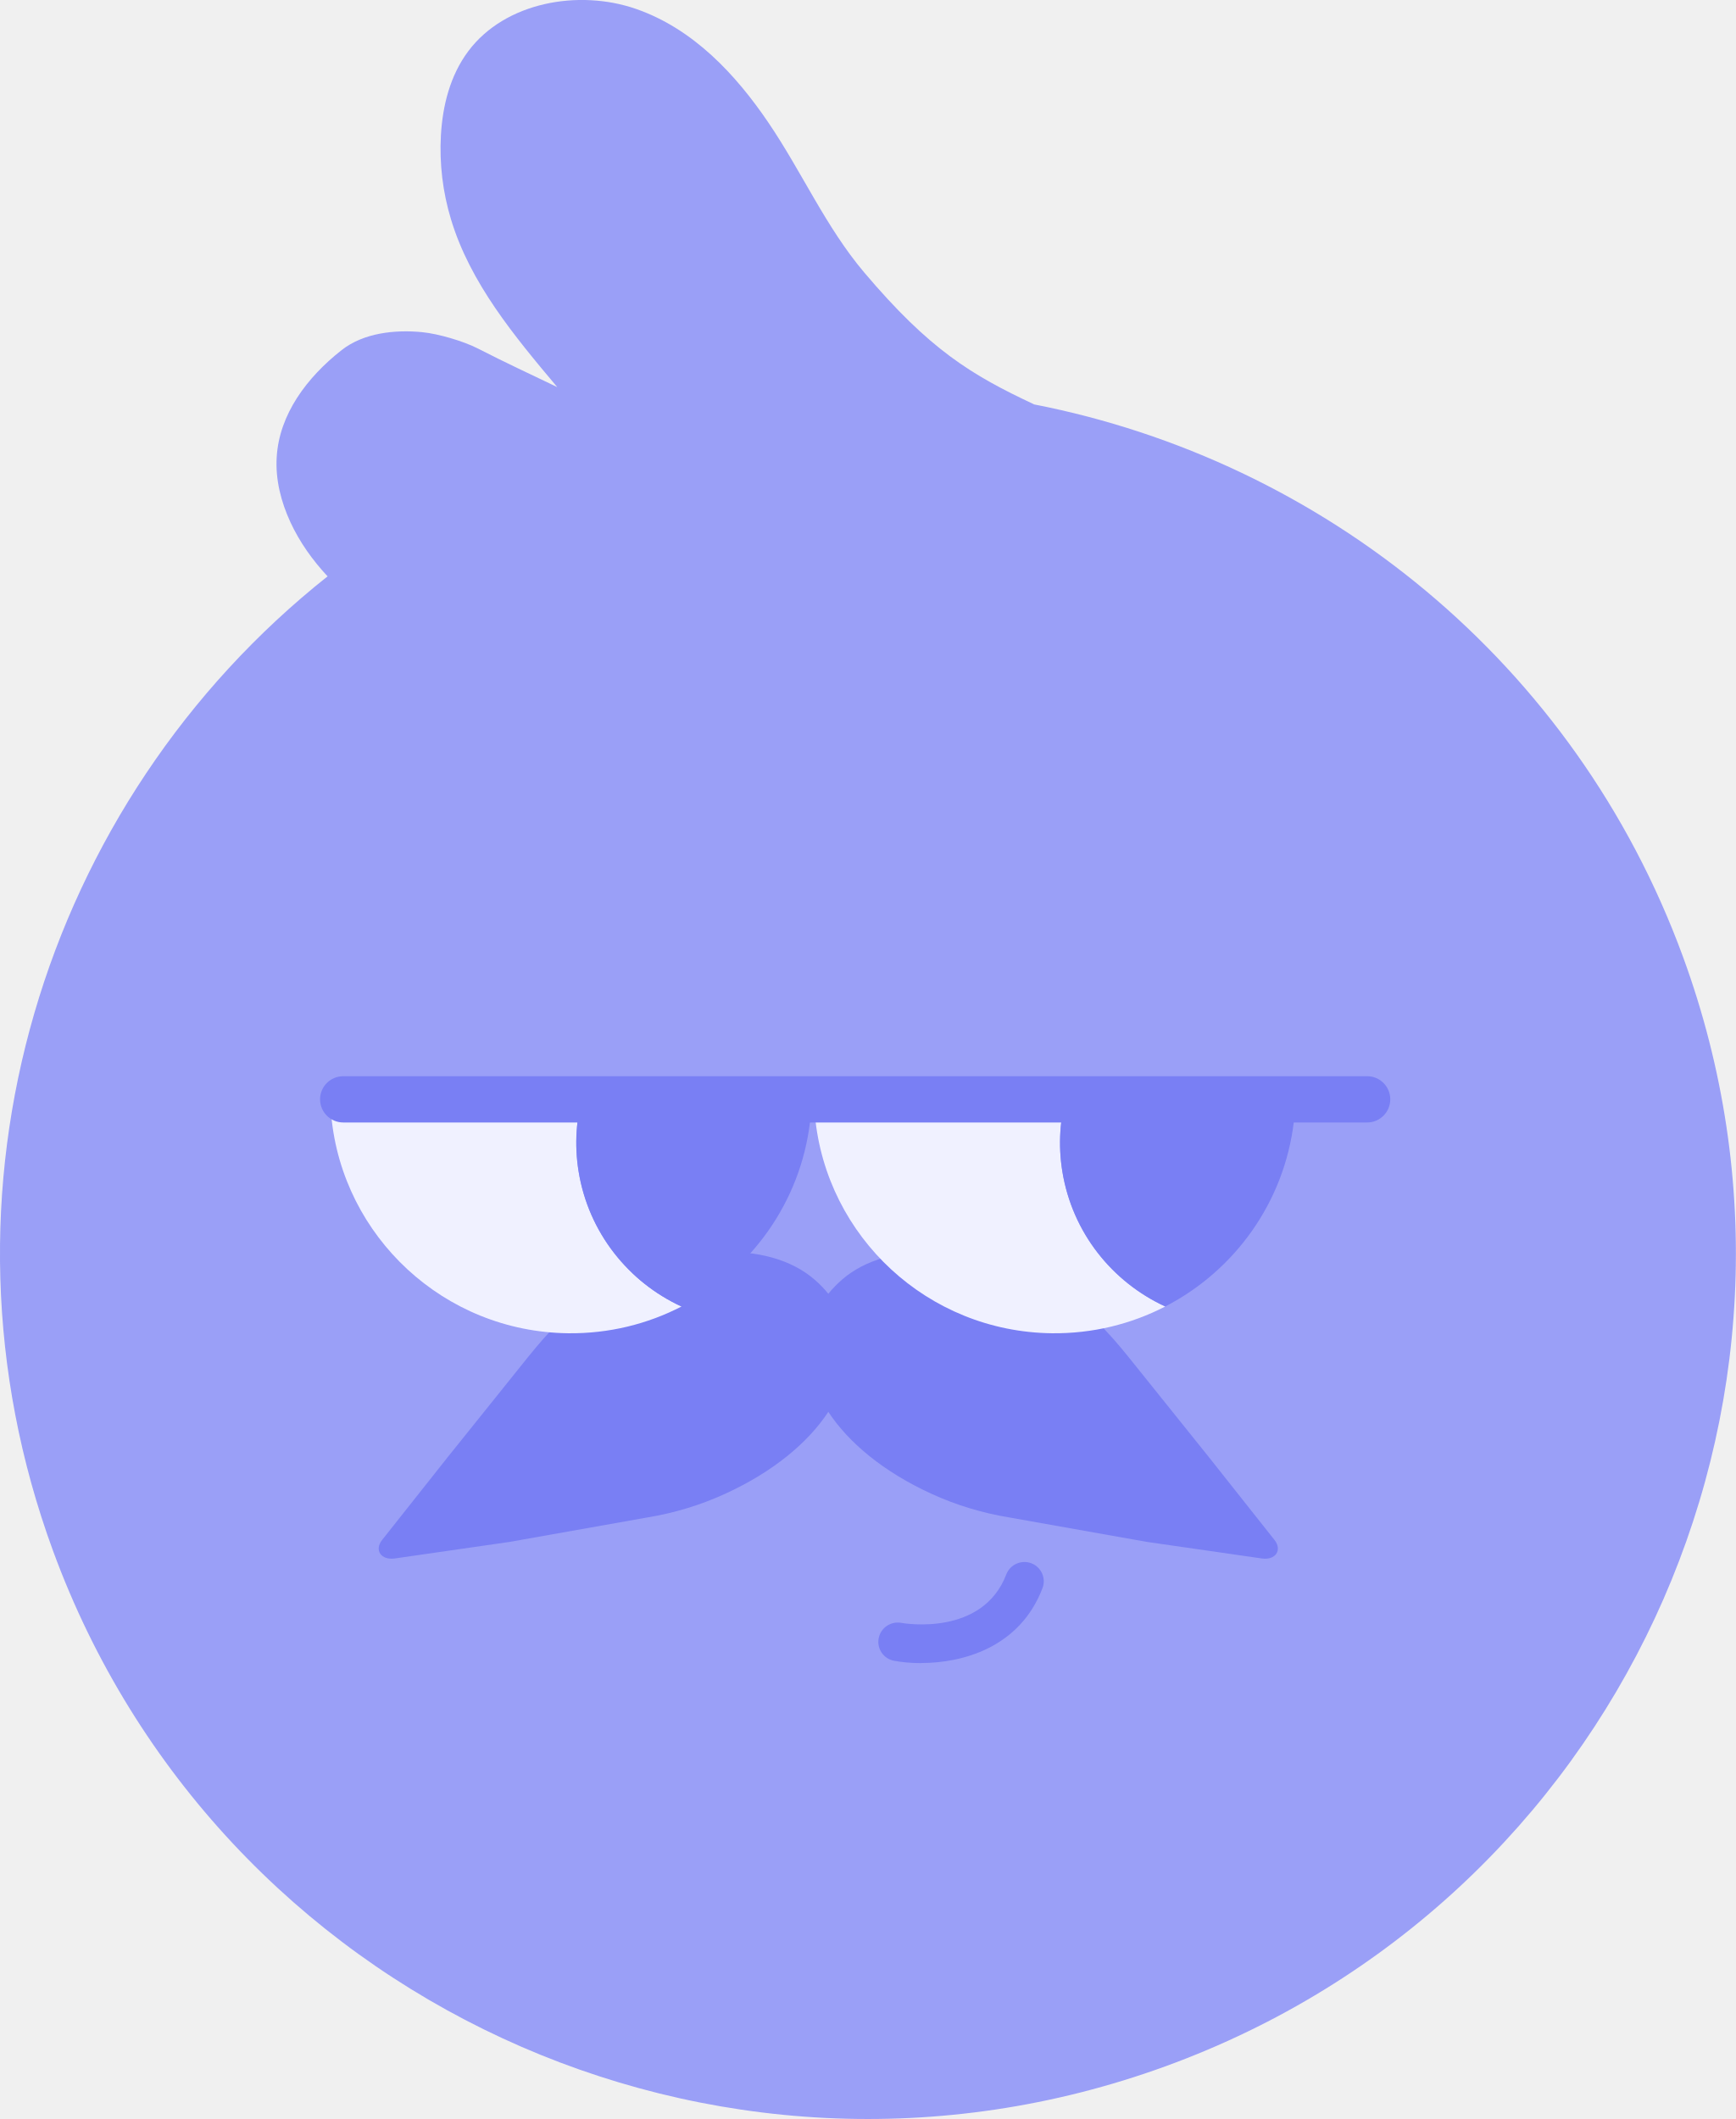
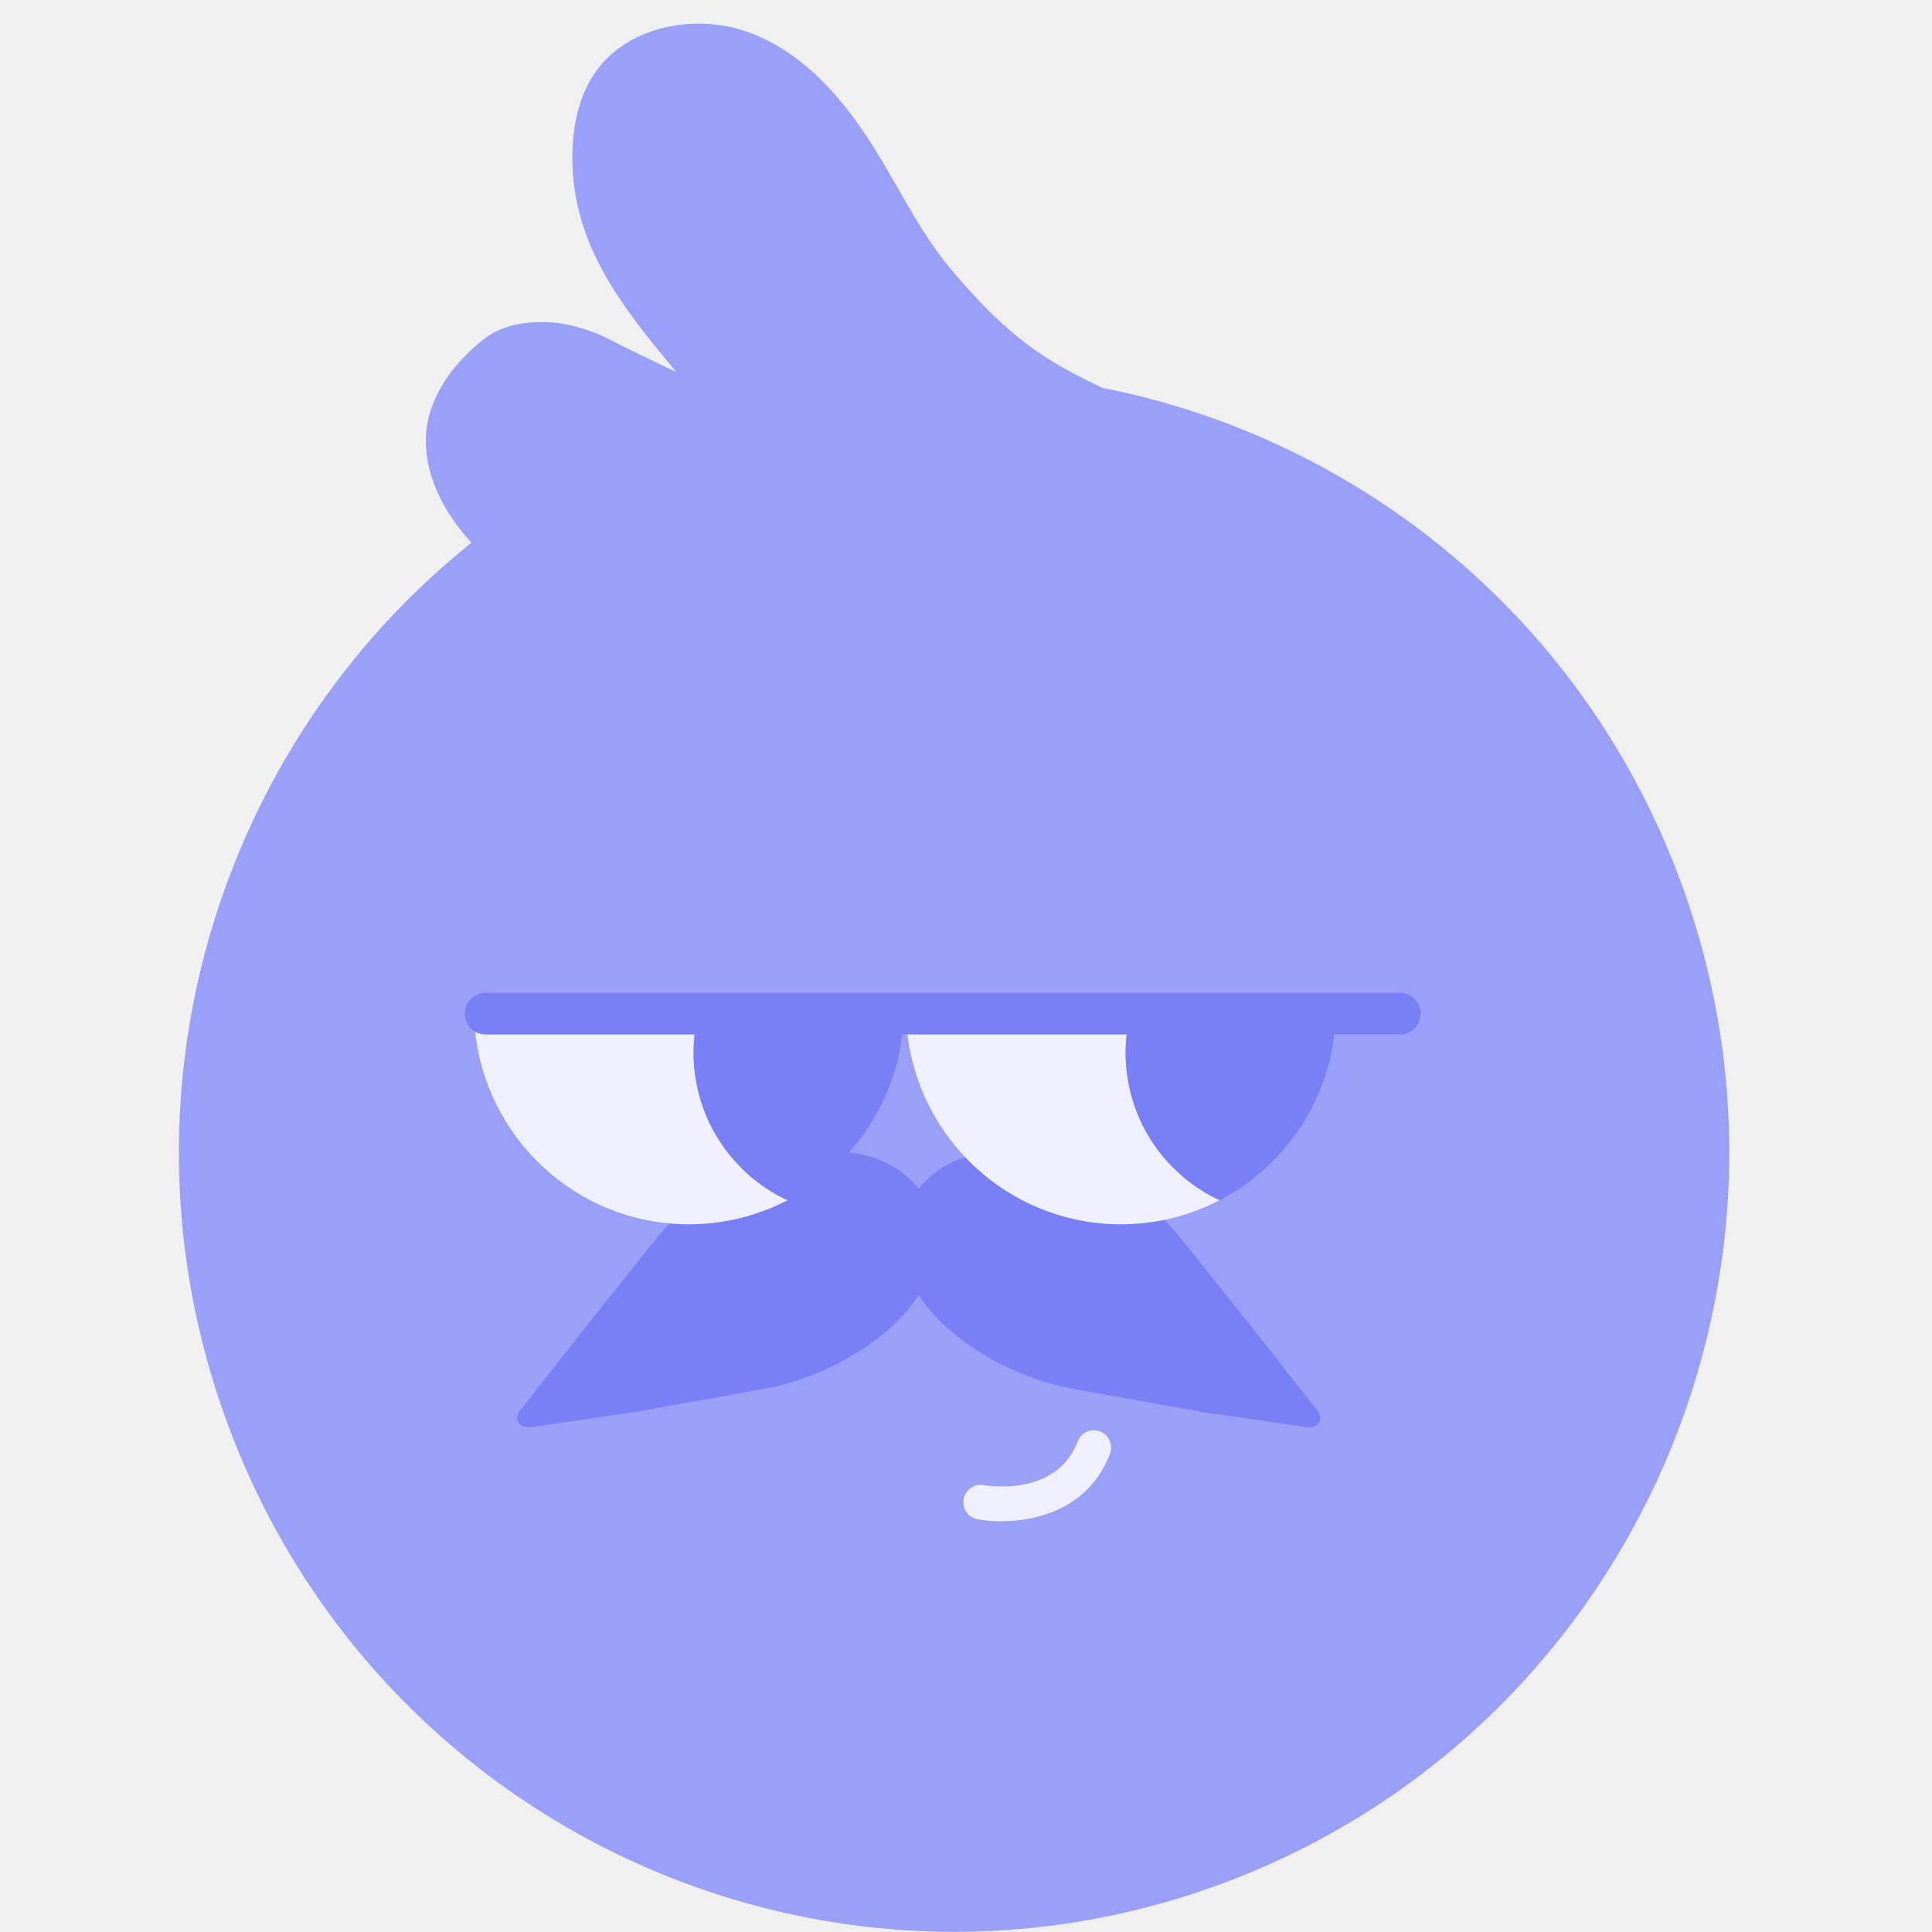
- <svg xmlns="http://www.w3.org/2000/svg" width="77" height="94" viewBox="0 0 77 94" fill="none">
-   <g clip-path="url(#clip0_438_125)">
-     <path d="M45.862 17.934C43.1 16.638 41.24 15.523 38.33 12.081C36.635 10.076 35.572 7.636 34.103 5.467C32.638 3.298 30.744 1.273 28.208 0.394C25.672 -0.486 22.399 0.089 20.769 2.275C19.963 3.353 19.634 4.691 19.558 5.994C19.486 7.26 19.64 8.526 20.004 9.727C20.858 12.56 22.811 14.903 24.718 17.172C23.295 16.484 22.605 16.179 21.191 15.457C20.563 15.136 19.452 14.807 18.735 14.736C17.516 14.616 16.13 14.766 15.156 15.529C13.608 16.744 12.387 18.383 12.274 20.275C12.212 21.274 12.466 22.262 12.881 23.162C13.296 24.059 13.866 24.852 14.531 25.567C1.915 35.575 -3.49 52.862 2.35 68.789C9.649 88.697 31.753 98.934 51.715 91.656C71.682 84.379 81.948 62.34 74.65 42.434C69.849 29.341 58.646 20.432 45.862 17.938V17.934Z" fill="#9A9FF7" />
-     <path d="M56.533 68.313L53.647 64.669L50.048 60.184C50.048 60.184 50.041 60.174 50.034 60.167C49.173 59.106 48.185 57.998 46.764 57.17C43.34 55.172 39.418 54.974 37.352 56.763C37.119 56.965 36.92 57.177 36.742 57.392C36.563 57.173 36.364 56.961 36.131 56.763C34.065 54.977 30.143 55.172 26.719 57.17C25.298 58.001 24.307 59.106 23.449 60.167C23.445 60.174 23.442 60.177 23.435 60.184L19.836 64.669L16.95 68.313C16.593 68.765 16.902 69.22 17.513 69.134L22.612 68.399L28.736 67.311C29.903 67.119 31.07 66.77 32.178 66.26C34.281 65.296 35.839 64.006 36.742 62.63C37.647 64.006 39.202 65.296 41.305 66.26C42.413 66.77 43.583 67.119 44.746 67.311L50.871 68.399L55.97 69.134C56.577 69.223 56.89 68.765 56.533 68.313Z" fill="#797FF4" />
-     <path d="M40.849 73.777C40.403 73.777 39.998 73.736 39.662 73.674C39.195 73.588 38.89 73.144 38.975 72.678C39.061 72.216 39.507 71.909 39.974 71.991C40.118 72.018 43.58 72.6 44.637 69.842C44.805 69.401 45.303 69.182 45.745 69.346C46.188 69.514 46.411 70.01 46.243 70.451C45.234 73.089 42.702 73.773 40.856 73.773L40.849 73.777Z" fill="#797FF4" />
-     <path d="M25.665 51.956C25.473 50.762 25.562 49.592 25.875 48.5L15.735 48.38C15.121 48.374 14.637 48.901 14.696 49.51C15.204 54.86 19.692 59.079 25.202 59.144C27.017 59.164 28.729 58.733 30.232 57.957C27.885 56.876 26.105 54.689 25.665 51.956Z" fill="#F0F1FF" />
-     <path d="M34.923 48.606L25.871 48.5C25.559 49.591 25.47 50.761 25.662 51.956C26.105 54.689 27.885 56.875 30.229 57.956C33.3 56.372 35.503 53.345 35.931 49.766C36.004 49.157 35.537 48.613 34.919 48.606H34.923Z" fill="#797FF4" />
-     <path d="M47.121 51.956C46.929 50.762 47.018 49.592 47.33 48.5L37.191 48.38C36.577 48.374 36.093 48.901 36.151 49.51C36.659 54.86 41.147 59.079 46.658 59.144C48.473 59.164 50.185 58.733 51.688 57.957C49.341 56.876 47.56 54.689 47.121 51.956Z" fill="#F0F1FF" />
-     <path d="M56.382 48.606L47.33 48.5C47.018 49.591 46.929 50.761 47.121 51.956C47.563 54.689 49.344 56.875 51.688 57.956C54.759 56.372 56.962 53.345 57.391 49.766C57.463 49.157 56.996 48.613 56.378 48.606H56.382Z" fill="#797FF4" />
-     <path d="M60.64 49.794H15.228C14.658 49.794 14.198 49.335 14.198 48.767C14.198 48.199 14.658 47.741 15.228 47.741H60.64C61.209 47.741 61.669 48.199 61.669 48.767C61.669 49.335 61.209 49.794 60.64 49.794Z" fill="#797FF4" />
+ <svg xmlns="http://www.w3.org/2000/svg" width="81" height="81" viewBox="0 0 81 81" fill="none">
+   <g clip-path="url(#clip0_454_969)">
+     <path d="M46.214 16.257C43.883 15.153 42.313 14.204 39.857 11.275C38.426 9.569 37.528 7.493 36.288 5.647C35.051 3.801 33.452 2.077 31.312 1.328C29.171 0.58 26.408 1.069 25.032 2.93C24.352 3.847 24.074 4.986 24.01 6.095C23.949 7.172 24.079 8.25 24.386 9.272C25.108 11.683 26.756 13.677 28.366 15.608C27.164 15.022 26.582 14.763 25.389 14.149C24.859 13.875 23.92 13.596 23.315 13.534C22.287 13.432 21.116 13.561 20.294 14.21C18.987 15.244 17.956 16.638 17.861 18.249C17.808 19.099 18.023 19.94 18.373 20.706C18.724 21.469 19.205 22.145 19.767 22.753C9.116 31.27 4.554 45.983 9.484 59.537C15.645 76.48 34.304 85.192 51.156 78.999C68.01 72.806 76.677 54.048 70.516 37.108C66.464 25.965 57.007 18.383 46.214 16.26V16.257Z" fill="#9A9FF7" />
+     <path d="M55.222 59.133L52.786 56.032L49.748 52.214C49.748 52.214 49.742 52.206 49.736 52.2C49.009 51.297 48.175 50.354 46.976 49.649C44.085 47.949 40.775 47.78 39.031 49.303C38.834 49.474 38.666 49.655 38.515 49.838C38.365 49.652 38.197 49.471 38 49.303C36.256 47.783 32.945 47.949 30.055 49.649C28.856 50.356 28.018 51.297 27.294 52.2C27.291 52.206 27.289 52.208 27.283 52.214L24.244 56.032L21.808 59.133C21.507 59.517 21.768 59.904 22.284 59.831L26.588 59.205L31.758 58.279C32.743 58.116 33.727 57.819 34.663 57.386C36.439 56.564 37.754 55.467 38.515 54.296C39.28 55.467 40.592 56.564 42.368 57.386C43.303 57.819 44.291 58.116 45.273 58.279L50.443 59.205L54.747 59.831C55.26 59.907 55.523 59.517 55.222 59.133Z" fill="#797FF4" />
+     <path d="M41.983 63.782C41.606 63.782 41.264 63.748 40.981 63.695C40.587 63.622 40.329 63.244 40.401 62.848C40.474 62.455 40.85 62.193 41.244 62.263C41.366 62.286 44.288 62.781 45.181 60.434C45.322 60.058 45.742 59.872 46.116 60.012C46.49 60.154 46.678 60.577 46.536 60.952C45.684 63.197 43.547 63.779 41.989 63.779L41.983 63.782Z" fill="#F0F1FF" />
+     <path d="M29.166 45.211C29.004 44.195 29.079 43.199 29.343 42.27L20.784 42.169C20.265 42.163 19.857 42.611 19.906 43.129C20.335 47.683 24.123 51.273 28.775 51.329C30.307 51.346 31.753 50.979 33.021 50.319C31.04 49.398 29.537 47.538 29.166 45.211Z" fill="#F0F1FF" />
+     <path d="M36.981 42.361L29.34 42.27C29.076 43.199 29.001 44.195 29.163 45.211C29.537 47.538 31.04 49.398 33.019 50.319C35.611 48.97 37.47 46.394 37.833 43.348C37.893 42.83 37.499 42.367 36.978 42.361H36.981Z" fill="#797FF4" />
+     <path d="M47.278 45.211C47.116 44.195 47.191 43.199 47.454 42.27L38.895 42.169C38.377 42.163 37.968 42.611 38.018 43.129C38.446 47.683 42.235 51.273 46.887 51.329C48.419 51.346 49.864 50.979 51.133 50.319C49.152 49.398 47.648 47.538 47.278 45.211Z" fill="#F0F1FF" />
+     <path d="M55.095 42.361L47.454 42.27C47.191 43.199 47.115 44.195 47.278 45.211C47.651 47.538 49.154 49.398 51.133 50.319C53.725 48.97 55.585 46.394 55.947 43.348C56.008 42.83 55.614 42.367 55.092 42.361H55.095Z" fill="#797FF4" />
+     <path d="M58.69 43.371H20.355C19.874 43.371 19.486 42.981 19.486 42.498C19.486 42.014 19.874 41.624 20.355 41.624H58.69C59.171 41.624 59.559 42.014 59.559 42.498C59.559 42.981 59.171 43.371 58.69 43.371Z" fill="#797FF4" />
  </g>
  <defs>
-     <clipPath id="clip0_438_125">
-       <rect width="77" height="94" fill="white" />
+     <clipPath id="clip0_454_969">
+       <rect width="65" height="80" fill="white" transform="translate(7.5 0.993652)" />
    </clipPath>
  </defs>
</svg>
